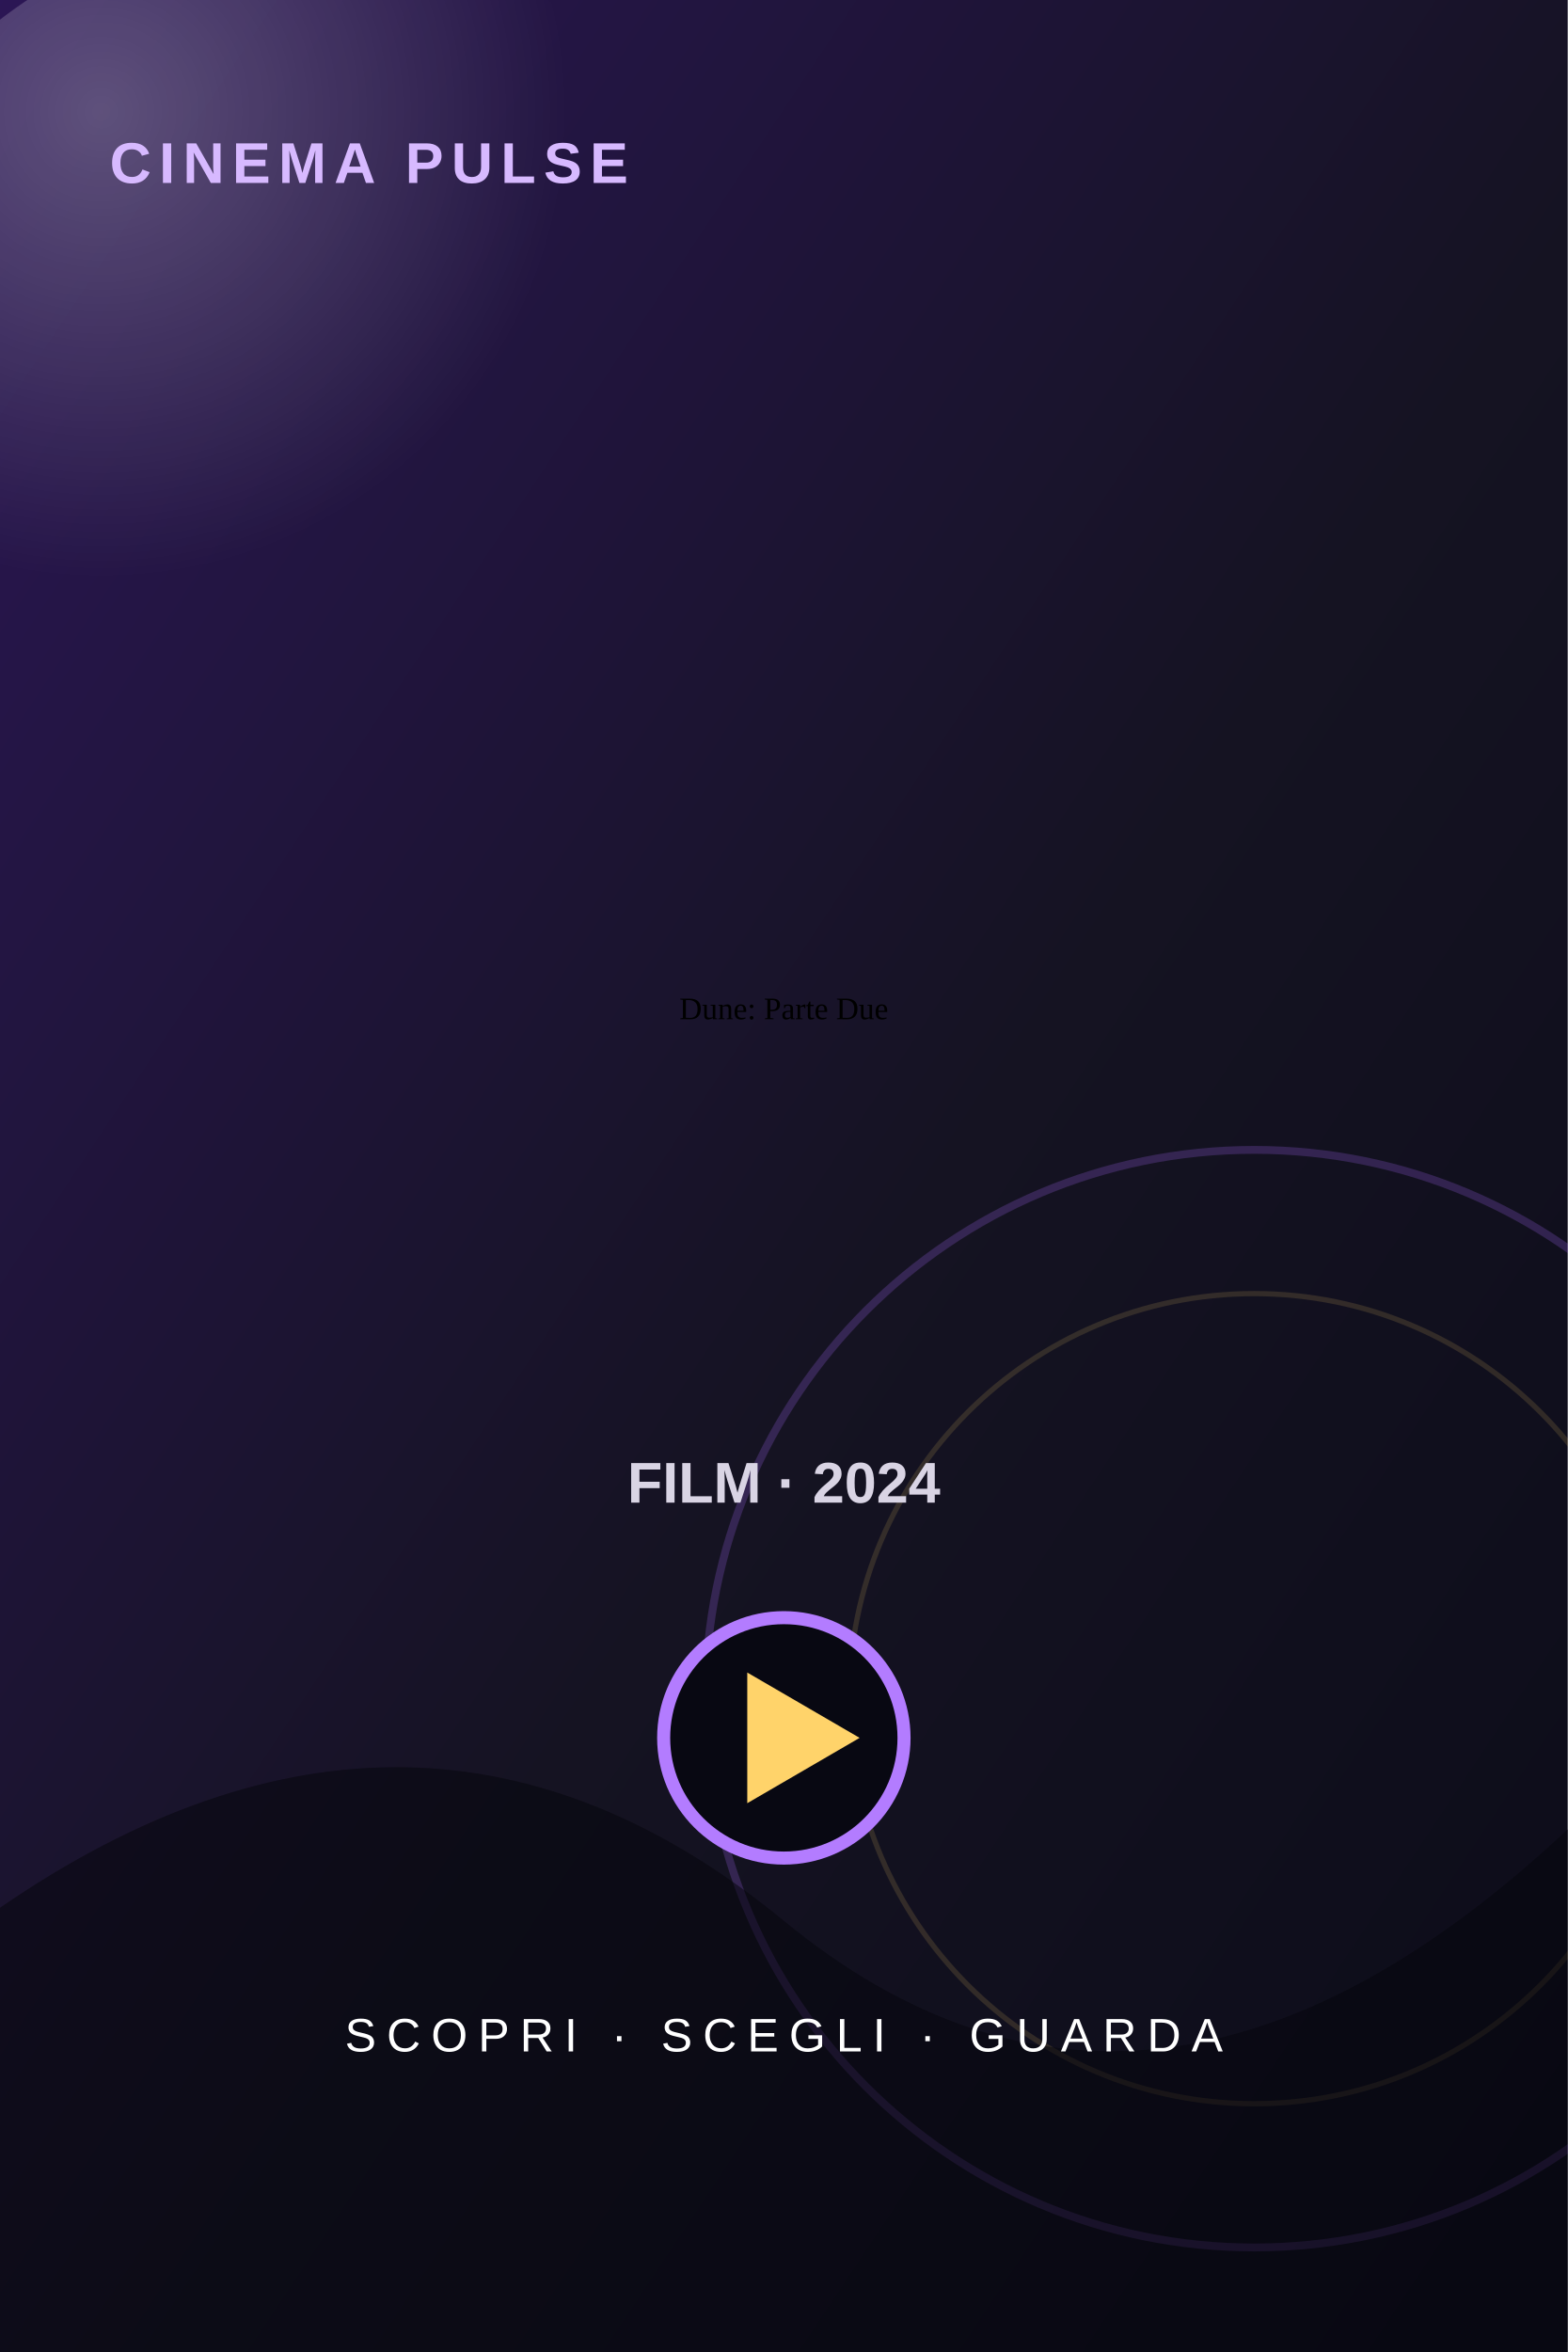
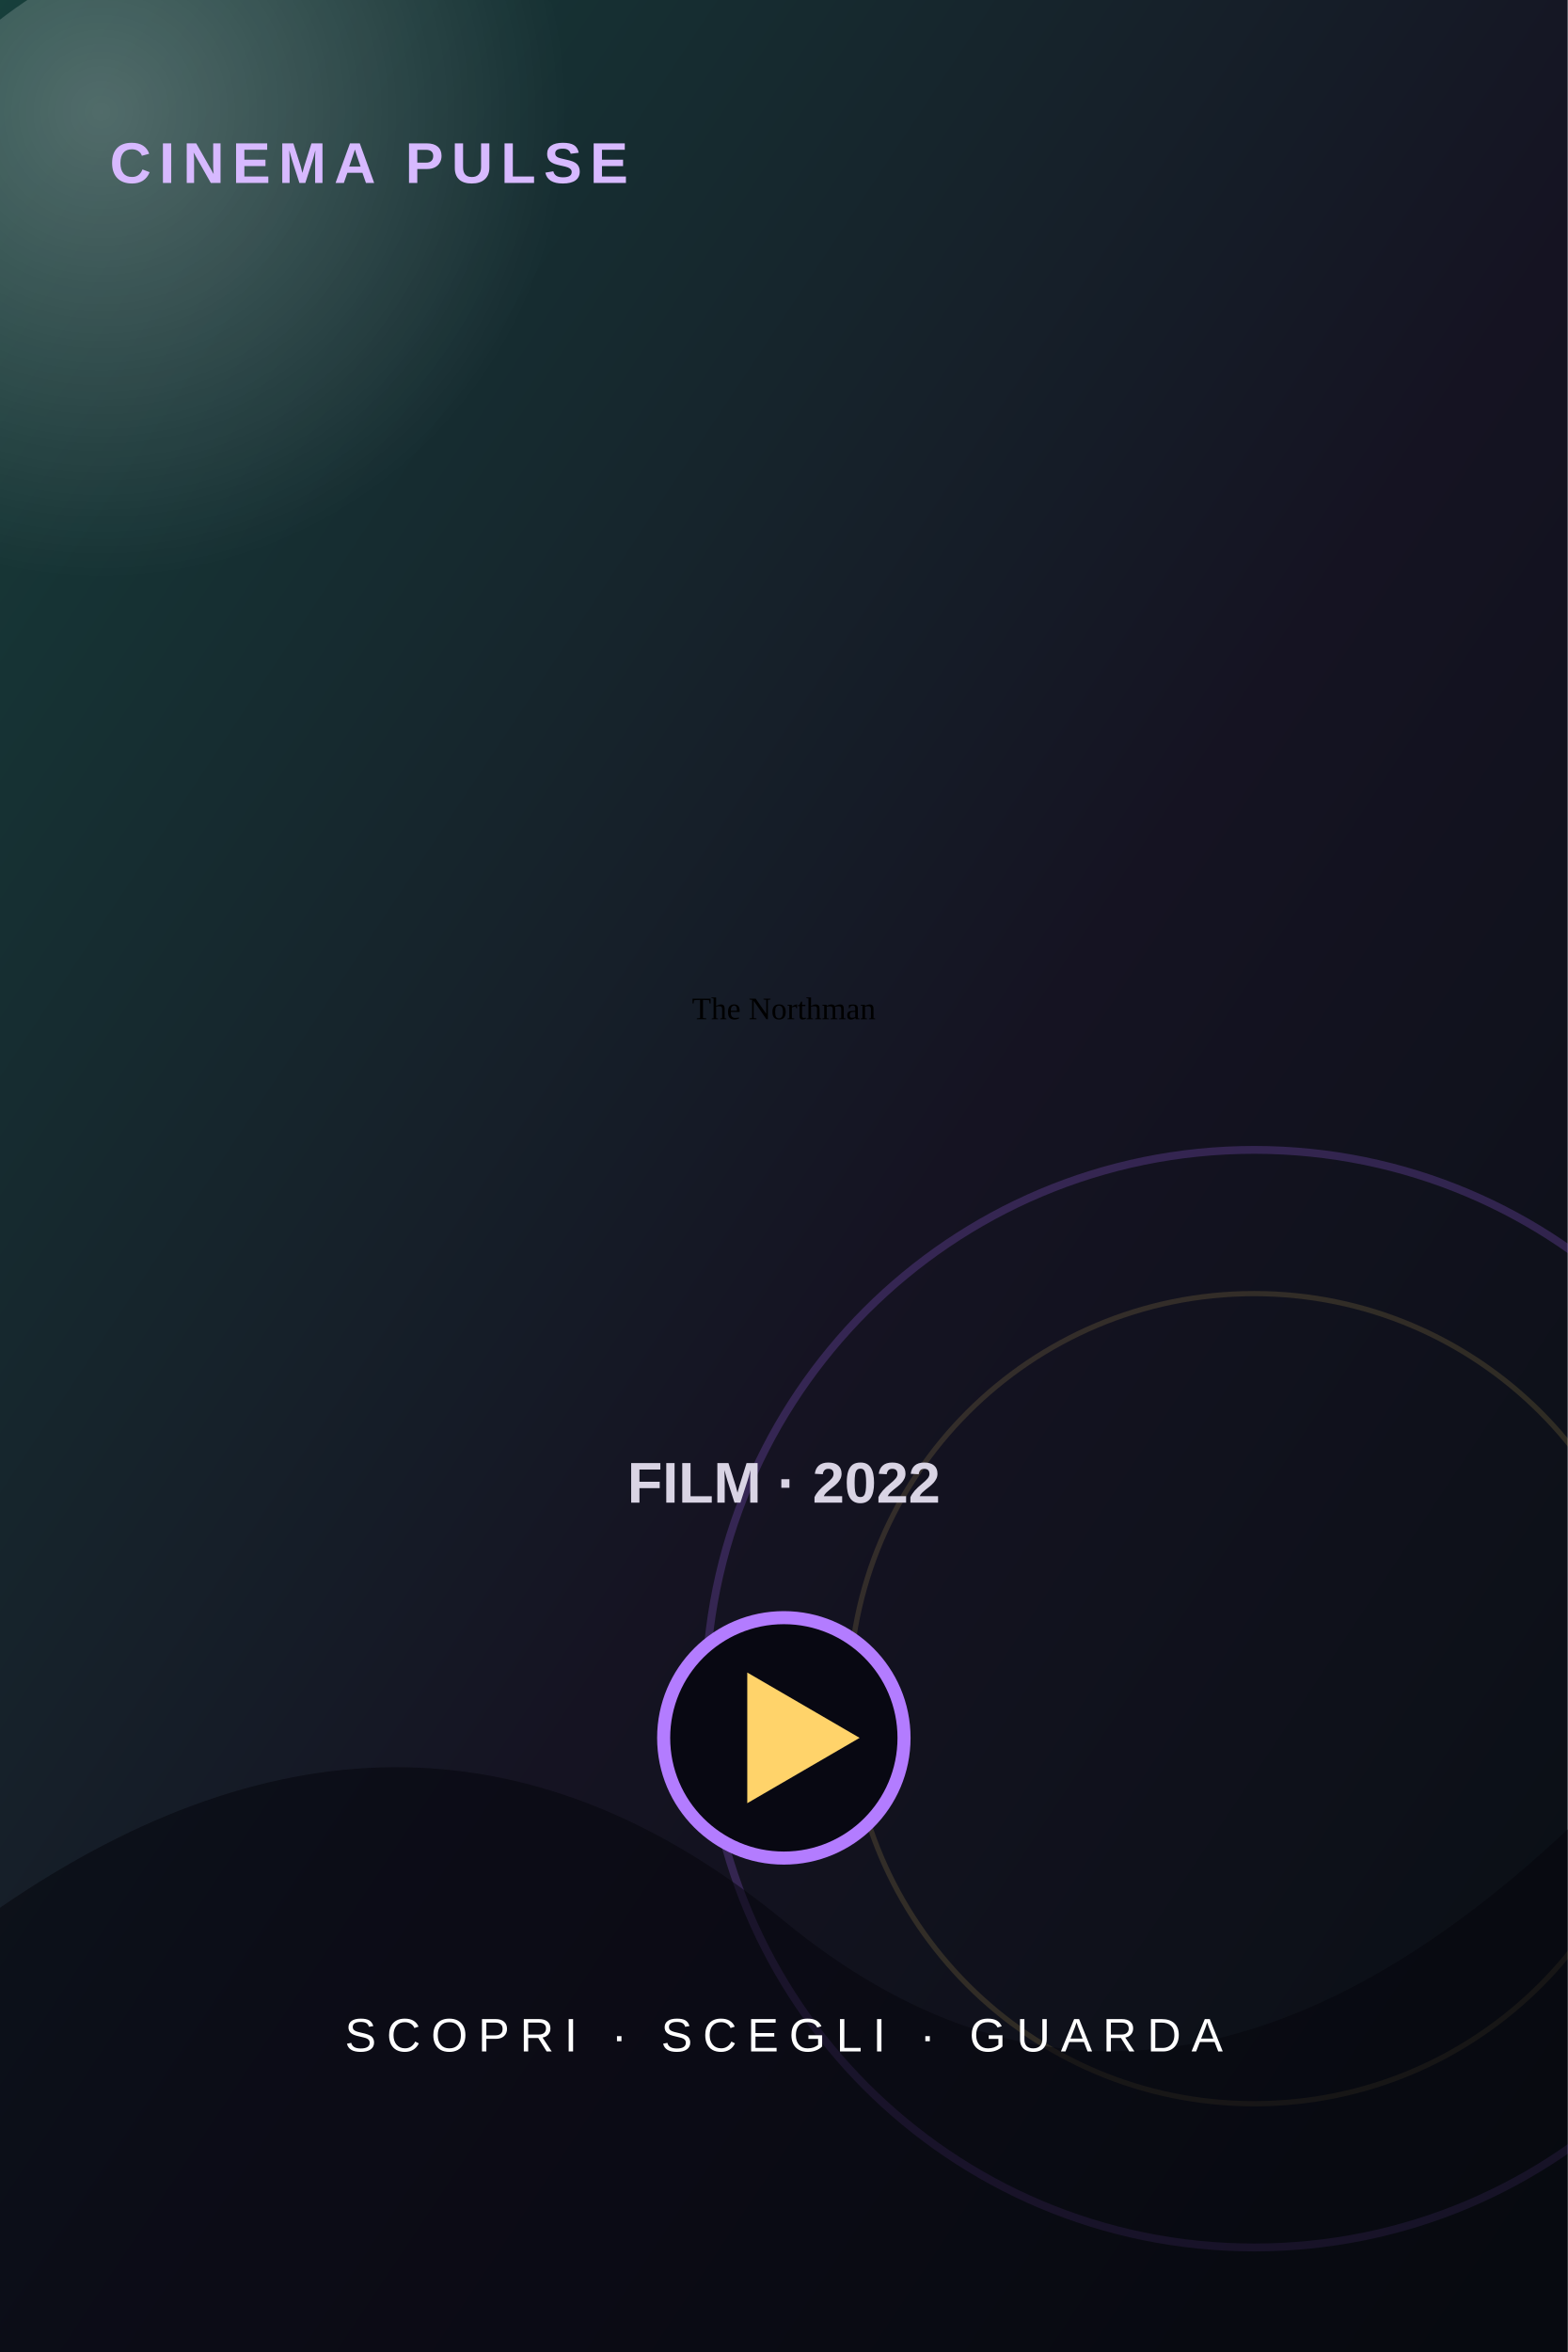
<svg xmlns="http://www.w3.org/2000/svg" viewBox="0 0 600 900">
  <defs>
    <linearGradient id="g" x1="0" y1="0" x2="1" y2="1">
-       <stop stop-color="#2b1655" />
+       <stop stop-color="#173f3b" />
      <stop offset=".55" stop-color="#151322" />
-       <stop offset="1" stop-color="#0b0b18" />
+       <stop offset="1" stop-color="#080f13" />
    </linearGradient>
    <radialGradient id="r" cx="30%" cy="20%">
      <stop stop-color="#ffffff" stop-opacity=".25" />
      <stop offset="1" stop-color="#ffffff" stop-opacity="0" />
    </radialGradient>
  </defs>
  <rect width="600" height="900" fill="url(#g)" />
  <circle cx="110" cy="150" r="180" fill="url(#r)" />
  <circle cx="480" cy="650" r="210" fill="none" stroke="#a96cff" stroke-opacity=".22" stroke-width="3" />
  <circle cx="480" cy="650" r="155" fill="none" stroke="#ffd36a" stroke-opacity=".14" stroke-width="2" />
  <path d="M0 730 Q160 620 300 735 T600 700 V900 H0Z" fill="#05050c" opacity=".55" />
  <text x="42" y="70" fill="#d7b9ff" font-family="Arial,sans-serif" font-size="22" font-weight="700" letter-spacing="3">CINEMA PULSE</text>
-   <text x="300" y="390" text-anchor="middle" class="title">Dune: Parte Due</text>
-   <text x="300" y="575" text-anchor="middle" fill="#d9d4e4" font-family="Arial,sans-serif" font-size="22" font-weight="600">FILM · 2024</text>
+   <text x="300" y="390" text-anchor="middle" class="title">The Northman</text>
+   <text x="300" y="575" text-anchor="middle" fill="#d9d4e4" font-family="Arial,sans-serif" font-size="22" font-weight="600">FILM · 2022</text>
  <circle cx="300" cy="665" r="46" fill="#080812" stroke="#b37cff" stroke-width="5" />
  <path d="M286 640v50l43-25z" fill="#ffd36a" />
  <text x="300" y="785" text-anchor="middle" fill="#fff" font-family="Arial,sans-serif" font-size="18" letter-spacing="4">SCOPRI · SCEGLI · GUARDA</text>
</svg>
